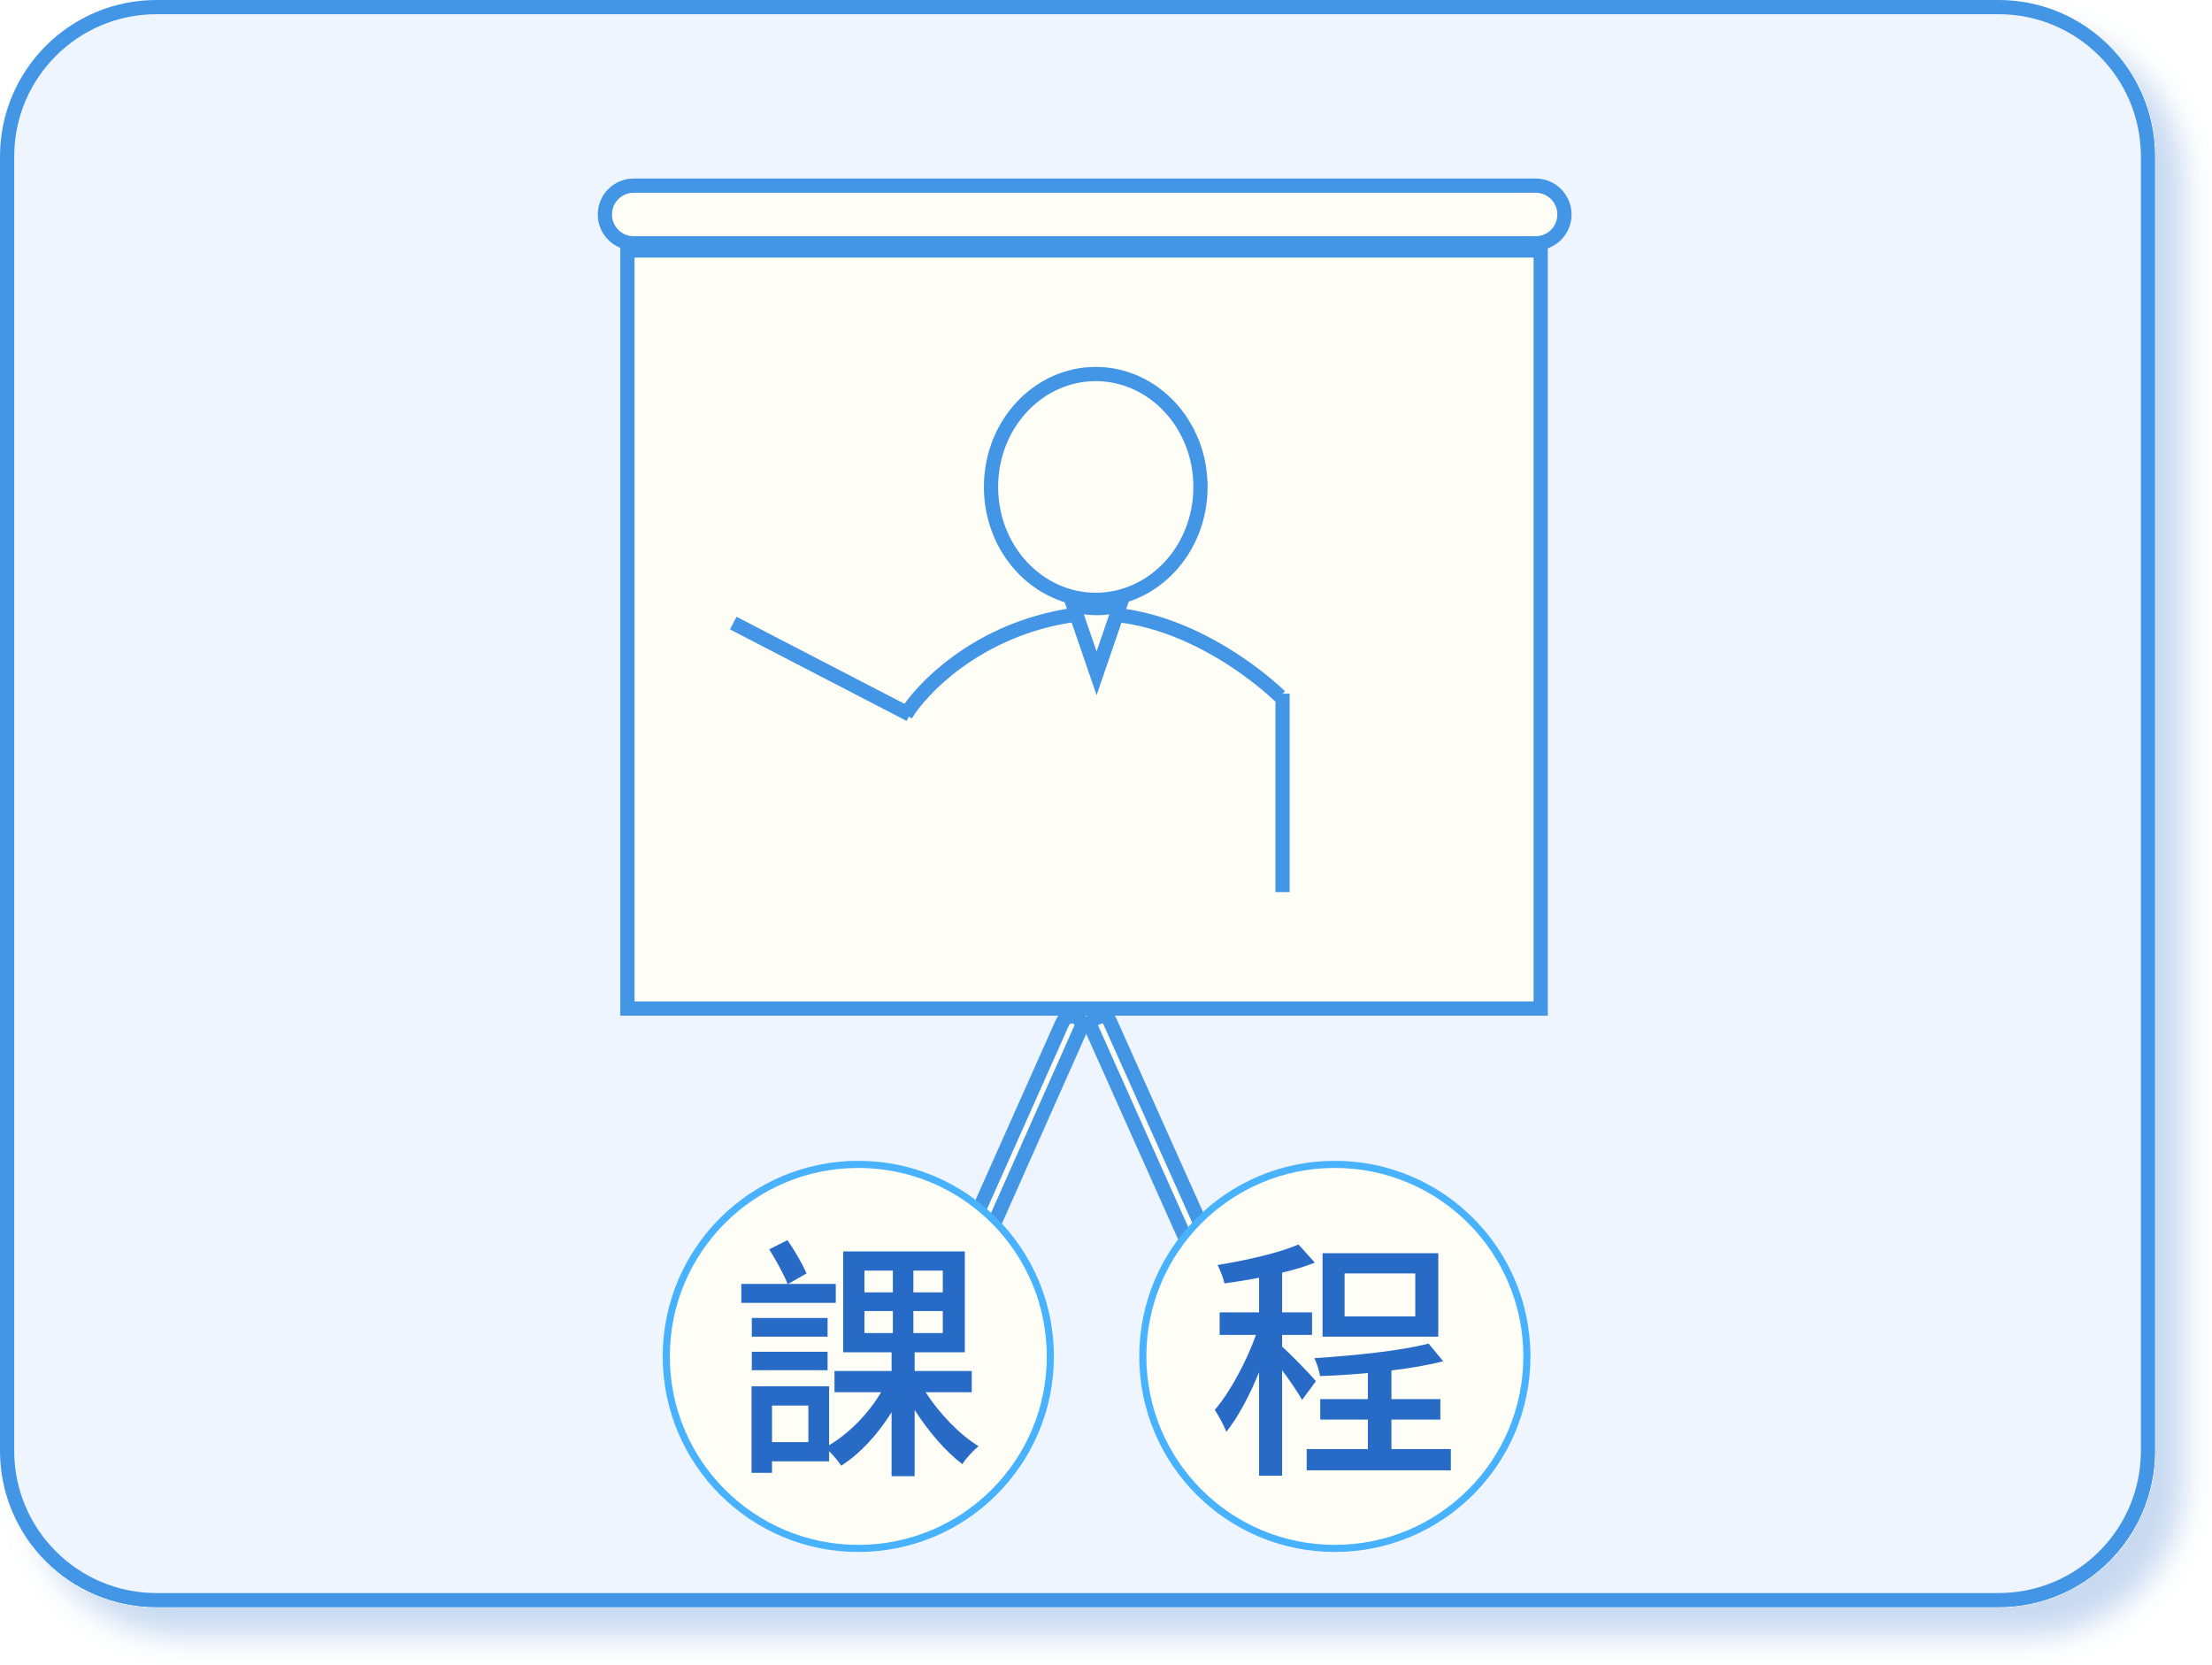
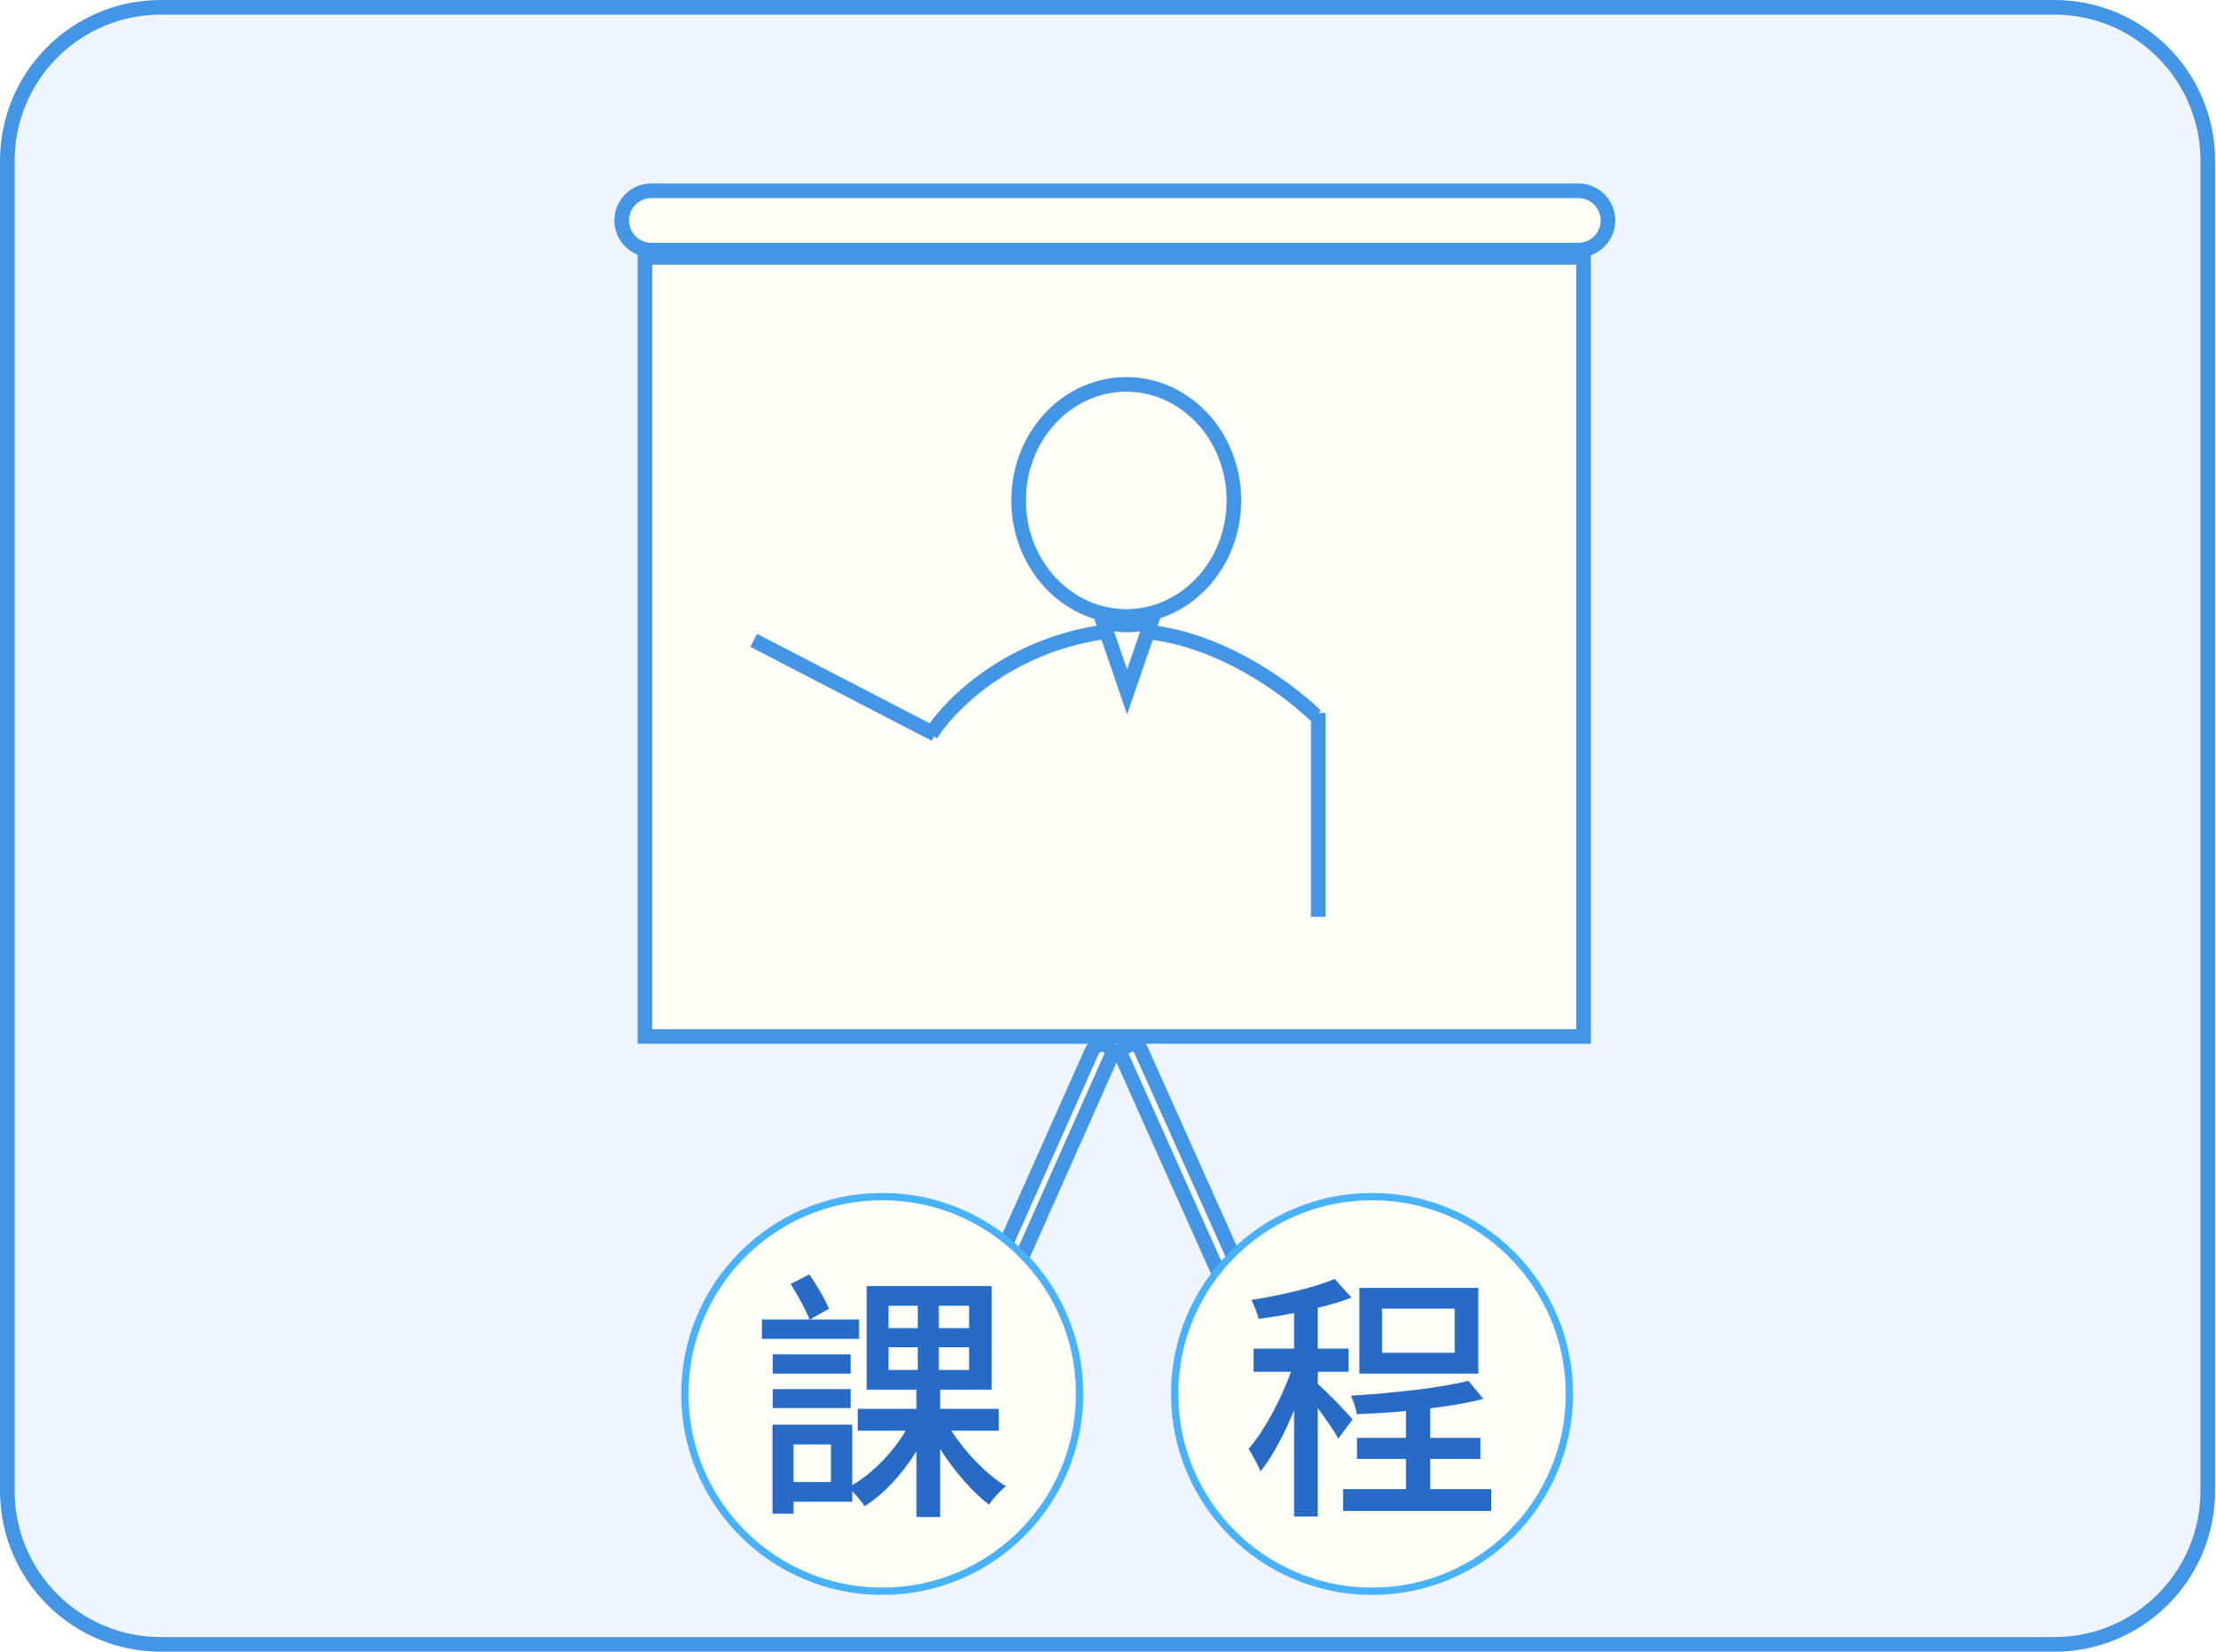
- <svg xmlns="http://www.w3.org/2000/svg" width="311" height="234" viewBox="0 0 311 234" fill="none">
-   <g filter="url(#filter0_d_187_3166)">
-     <path d="M2 22C2 10.954 10.954 2 22 2H281C292.046 2 301 10.954 301 22V204C301 215.046 292.046 224 281 224H22C10.954 224 2 215.046 2 204V22Z" fill="#EFF5FF" />
-     <path d="M281 1H22C10.402 1 1 10.402 1 22V204C1 215.598 10.402 225 22 225H281C292.598 225 302 215.598 302 204V22C302 10.402 292.598 1 281 1Z" stroke="#4395E6" stroke-width="2" />
-   </g>
+ <svg xmlns="http://www.w3.org/2000/svg" width="303" height="226" viewBox="0 0 303 226" fill="none">
+   <path d="M22 1C10.402 1 1 10.402 1 22V204C1 215.598 10.402 225 22 225H281C292.598 225 302 215.598 302 204V22C302 10.402 292.598 1 281 1H22Z" fill="#EFF5FF" stroke="#4395E6" stroke-width="2" />
  <rect x="88.214" y="35.216" width="128.403" height="106.603" fill="#FFFEF6" stroke="#4395E6" stroke-width="2" />
  <path d="M127.344 100.506C129.54 96.879 137.028 89.044 149.409 86.728C164.884 83.833 178.663 96.612 179.961 97.91" stroke="#4395E6" stroke-width="2" />
  <rect x="85.043" y="26.102" width="134.913" height="8.115" rx="4.057" fill="#FFFEF6" stroke="#4395E6" stroke-width="2" />
  <path d="M168.784 68.469C168.784 77.306 162.126 84.346 154.059 84.346C145.992 84.346 139.334 77.306 139.334 68.469C139.334 59.633 145.992 52.592 154.059 52.592C162.126 52.592 168.784 59.633 168.784 68.469Z" stroke="#4395E6" stroke-width="2" />
  <path d="M150.911 85.167C150.922 85.168 150.932 85.17 150.943 85.172C151.925 85.338 153.205 85.513 154.249 85.509C155.256 85.505 156.489 85.332 157.439 85.17L154.176 94.676L150.911 85.167Z" fill="#FFFEF6" stroke="#4395E6" stroke-width="2" />
  <line x1="180.323" y1="97.543" x2="180.323" y2="125.444" stroke="#4395E6" stroke-width="2" />
  <line x1="103.093" y1="87.614" x2="127.92" y2="100.482" stroke="#4395E6" stroke-width="2" />
-   <path d="M151.948 144.648L133.178 186.89C132.867 187.589 132.048 187.904 131.349 187.592C130.651 187.281 130.337 186.462 130.649 185.764L149.369 143.795C149.705 143.041 150.589 142.705 151.341 143.043C151.949 143.321 152.22 144.037 151.948 144.648Z" fill="#FFFEF6" stroke="#4395E6" stroke-width="2" />
-   <path d="M156.026 143.58L174.915 185.776C175.228 186.476 174.914 187.296 174.215 187.608C173.516 187.919 172.699 187.605 172.387 186.908L153.406 144.453C153.186 143.961 153.444 143.386 153.959 143.224C154.118 143.174 154.273 143.109 154.42 143.034C155.022 142.723 155.76 142.984 156.026 143.58Z" fill="#FFFEF6" stroke="#4395E6" stroke-width="2" />
+   <path d="M149.369 143.795C149.705 143.041 150.589 142.705 151.341 143.043C151.949 143.321 152.22 144.037 151.948 144.648L133.178 186.89C132.867 187.589 132.048 187.904 131.349 187.592C130.651 187.281 130.337 186.462 130.649 185.764L149.369 143.795Z" fill="#FFFEF6" stroke="#4395E6" stroke-width="2" />
+   <path d="M153.406 144.453C153.186 143.961 153.444 143.386 153.959 143.224C154.118 143.174 154.273 143.109 154.42 143.034C155.022 142.723 155.76 142.984 156.026 143.58L174.915 185.776C175.228 186.476 174.914 187.296 174.215 187.608C173.516 187.919 172.699 187.605 172.387 186.908L153.406 144.453Z" fill="#FFFEF6" stroke="#4395E6" stroke-width="2" />
  <circle cx="120.676" cy="190.728" r="27" fill="#FFFEF6" stroke="#48B2FF" />
  <path d="M117.508 180.536V183.2H104.224V180.536H110.74C110.2 179.204 109.084 177.152 108.148 175.676L110.704 174.38C111.748 175.856 112.828 177.764 113.404 179.06L110.812 180.536H117.508ZM116.356 185.324V187.952H105.7V185.324H116.356ZM105.7 192.668V190.076H116.356V192.668H105.7ZM113.656 202.784V197.636H108.544V202.784H113.656ZM121.54 184.352V187.448H125.536V184.352H121.54ZM121.54 178.664V181.724H125.536V178.664H121.54ZM132.556 181.724V178.664H128.416V181.724H132.556ZM132.556 187.448V184.352H128.416V187.448H132.556ZM136.624 195.764H130.144C132.016 198.716 134.968 201.776 137.596 203.36C136.84 203.936 135.832 205.052 135.292 205.88C133.024 204.152 130.504 201.272 128.596 198.248V207.572H125.356V198.572C123.412 201.704 120.892 204.44 118.264 206.096C117.868 205.484 117.22 204.692 116.572 204.044V205.484H108.544V207.104H105.664V194.936H116.572V203.216C119.38 201.56 122.152 198.716 123.88 195.764H117.328V192.776H125.356V190.148H118.552V175.964H135.652V190.148H128.596V192.776H136.624V195.764Z" fill="#276BC6" />
  <circle cx="187.676" cy="190.728" r="27" fill="#FFFEF6" stroke="#48B2FF" />
  <path d="M198.98 185.108V179.06H189.044V185.108H198.98ZM202.22 176.216V187.952H185.948V176.216H202.22ZM185.012 194.216L183.068 196.844C182.528 195.836 181.34 194.144 180.26 192.668V207.5H177.02V192.956C175.688 196.232 174.032 199.328 172.412 201.344C172.088 200.408 171.296 199.04 170.792 198.248C172.916 195.8 175.22 191.516 176.588 187.7H171.476V184.532H177.02V179.672C175.364 179.996 173.708 180.248 172.16 180.464C172.016 179.744 171.548 178.592 171.188 177.872C175.22 177.224 179.828 176.18 182.564 174.992L184.868 177.548C183.5 178.088 181.916 178.556 180.26 178.952V184.532H184.472V187.7H180.26V189.356C181.304 190.256 184.364 193.388 185.012 194.216ZM195.632 203.756H203.984V206.744H183.716V203.756H192.32V199.616H185.624V196.736H192.32V193.064C190.016 193.28 187.712 193.424 185.588 193.496C185.516 192.812 185.12 191.66 184.796 190.976C190.376 190.616 197.036 189.932 200.852 188.924L202.904 191.408C200.852 191.948 198.296 192.38 195.632 192.704V196.736H202.508V199.616H195.632V203.756Z" fill="#276BC6" />
-   <defs>
-     <filter id="filter0_d_187_3166" x="0" y="0" width="311" height="234" filterUnits="userSpaceOnUse" color-interpolation-filters="sRGB">
-       <feFlood flood-opacity="0" result="BackgroundImageFix" />
-       <feColorMatrix in="SourceAlpha" type="matrix" values="0 0 0 0 0 0 0 0 0 0 0 0 0 0 0 0 0 0 127 0" result="hardAlpha" />
-       <feOffset dx="4" dy="4" />
-       <feGaussianBlur stdDeviation="2" />
-       <feComposite in2="hardAlpha" operator="out" />
-       <feColorMatrix type="matrix" values="0 0 0 0 0.152 0 0 0 0 0.421 0 0 0 0 0.775 0 0 0 0.25 0" />
-       <feBlend mode="normal" in2="BackgroundImageFix" result="effect1_dropShadow_187_3166" />
-       <feBlend mode="normal" in="SourceGraphic" in2="effect1_dropShadow_187_3166" result="shape" />
-     </filter>
-   </defs>
</svg>
